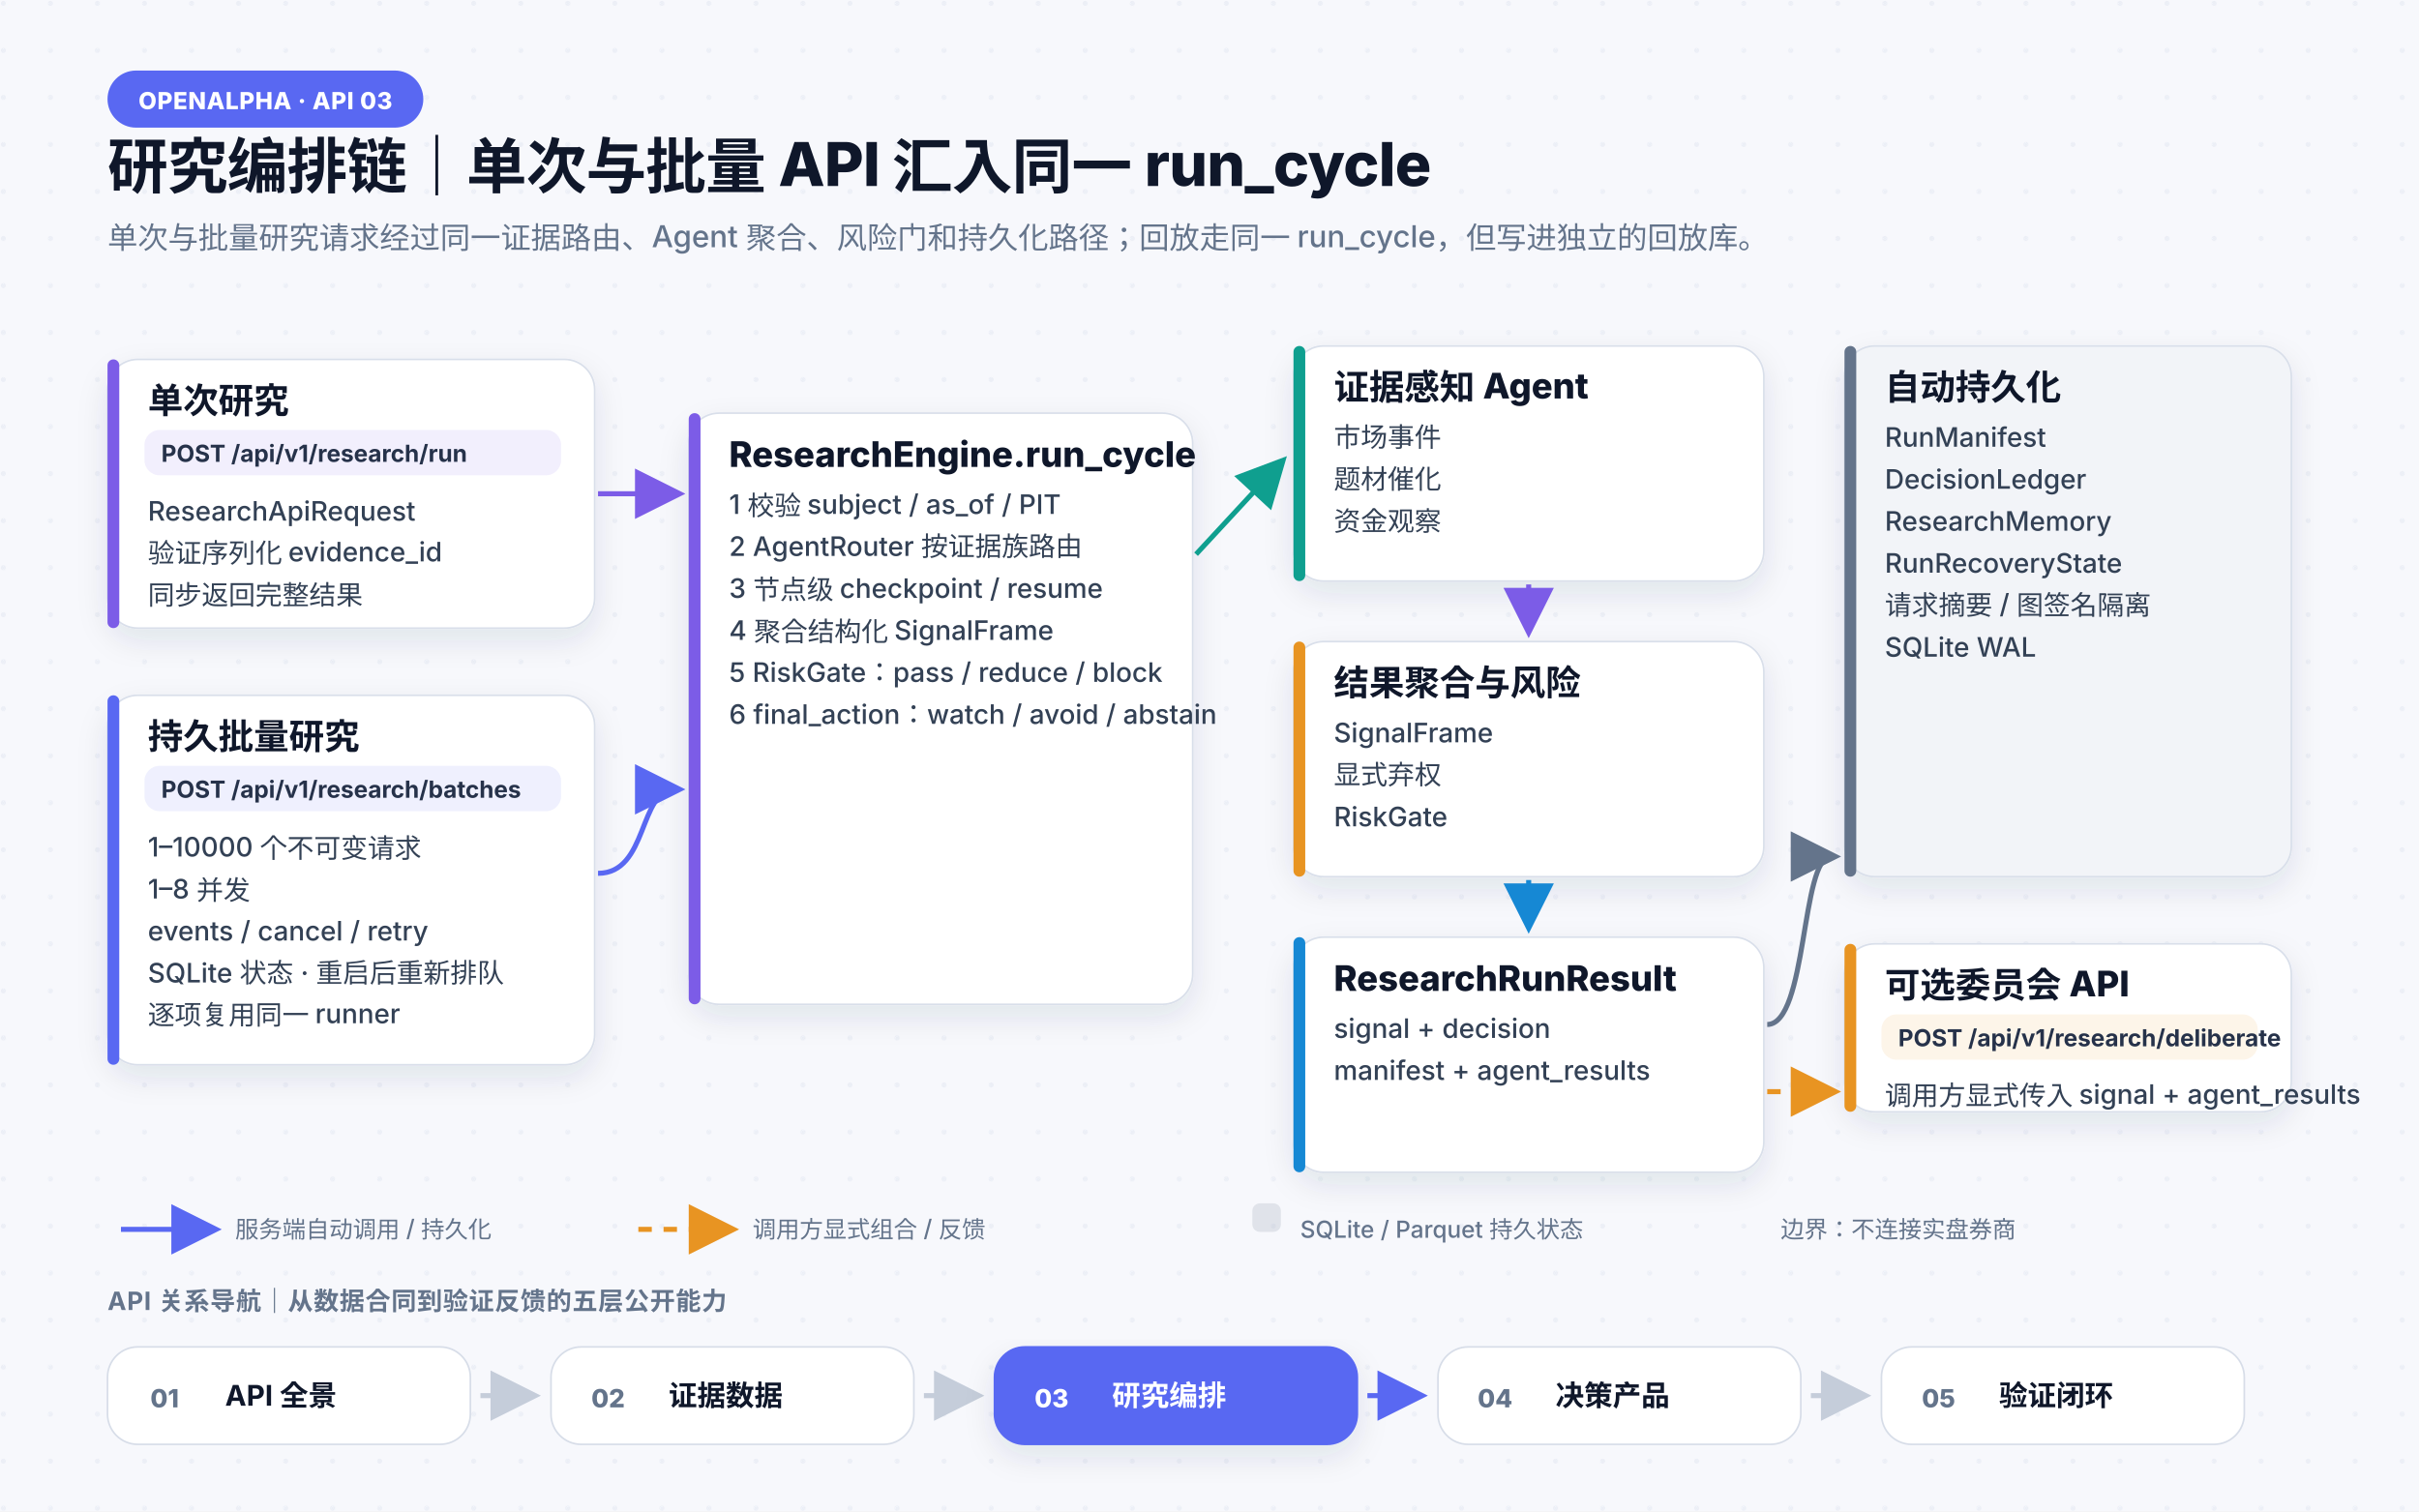
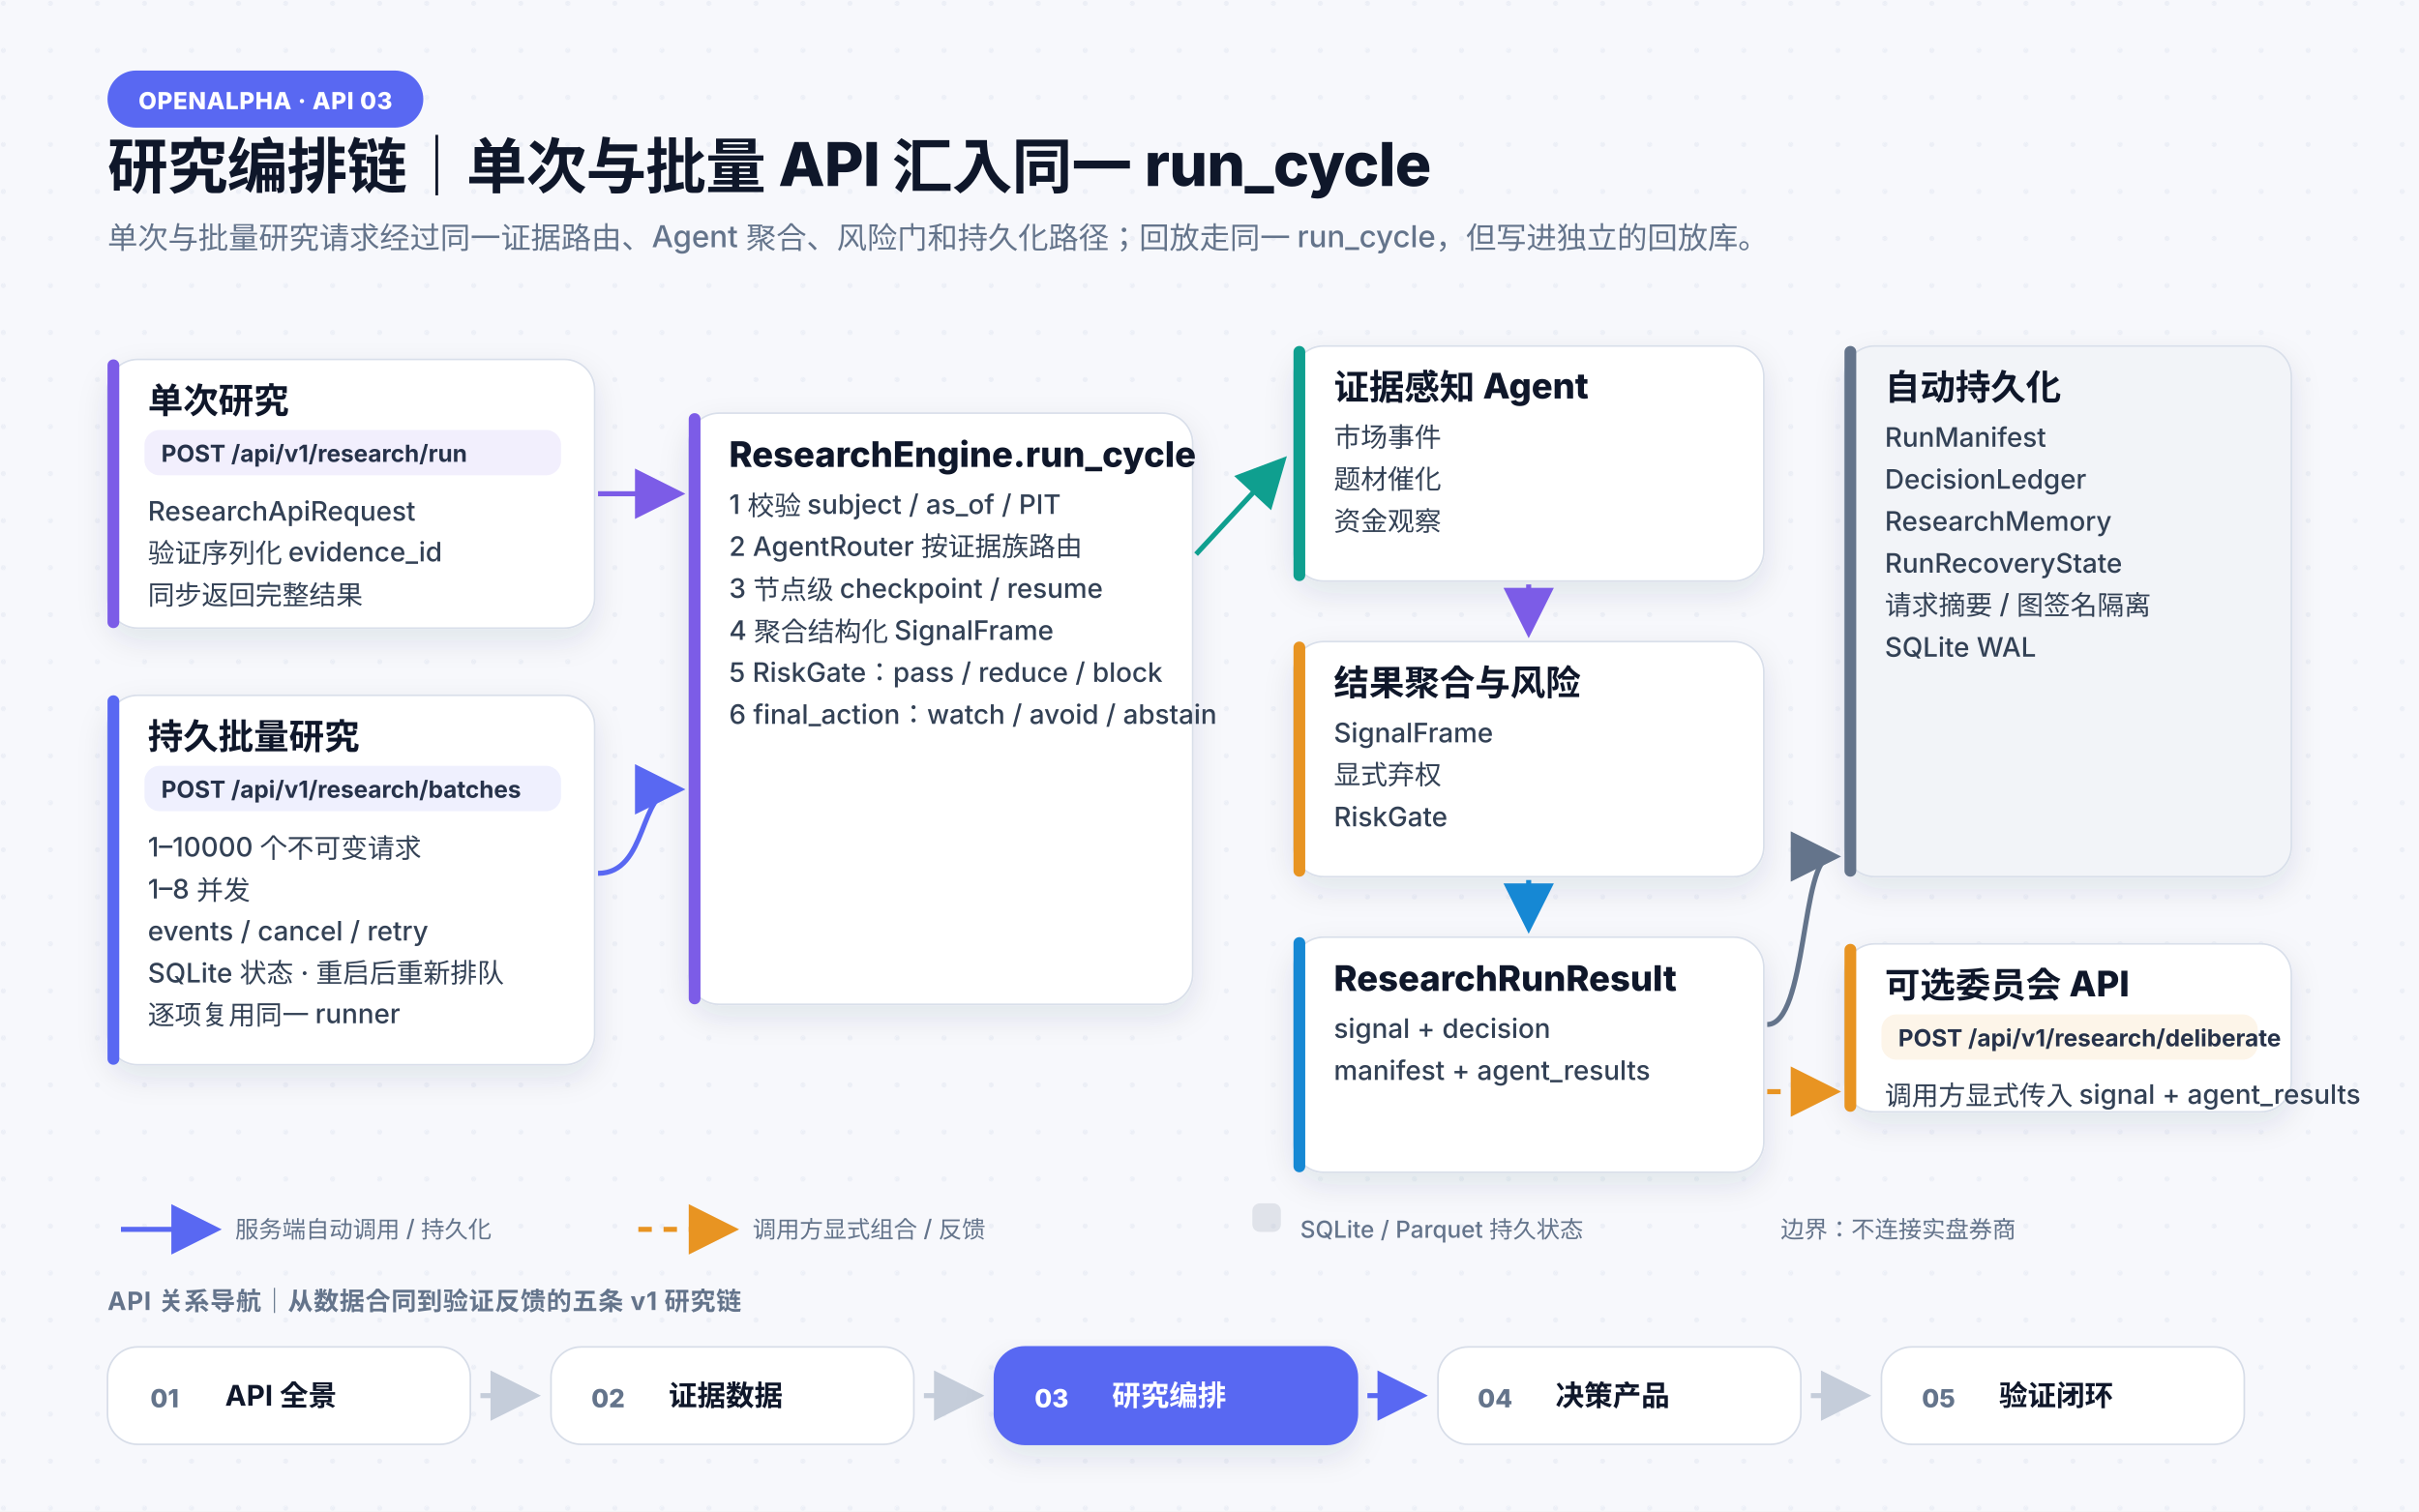
<svg xmlns="http://www.w3.org/2000/svg" width="1440" height="900" viewBox="0 0 1440 900" role="img" aria-labelledby="title desc">
  <defs>
    <filter id="shadow" x="-20%" y="-20%" width="140%" height="160%">
      <feDropShadow dx="0" dy="7" stdDeviation="9" flood-color="#27324A" flood-opacity=".10" />
    </filter>
    <marker id="arrow" markerWidth="10" markerHeight="10" refX="8" refY="5" orient="auto" markerUnits="strokeWidth">
      <path d="M0,0 L10,5 L0,10 z" fill="context-stroke" />
    </marker>
    <pattern id="dots" width="28" height="28" patternUnits="userSpaceOnUse">
      <circle cx="2" cy="2" r="1.5" fill="#D8DEEB" />
    </pattern>
    <style>
      text { font-family: Inter, "Noto Sans SC", "Microsoft YaHei", Arial, sans-serif; }
      .title { font-size: 36px; font-weight: 760; fill: #0F172A; letter-spacing: -.4px; }
      .subtitle { font-size: 18px; font-weight: 450; fill: #64748B; }
      .section { font-size: 14px; font-weight: 800; letter-spacing: 1.1px; }
      .cardTitle { font-size: 21px; font-weight: 760; fill: #0F172A; }
      .body { font-size: 16px; font-weight: 500; fill: #334155; }
      .small { font-size: 14px; font-weight: 520; fill: #64748B; }
      .endpoint { font-size: 14px; font-weight: 720; fill: #26324A; }
      .pill { font-size: 14px; font-weight: 780; letter-spacing: .35px; }
      .arrowLabel { font-size: 13px; font-weight: 700; fill: #64748B; }
      .navCaption { font-size: 15px; font-weight: 650; fill: #64748B; letter-spacing: .4px; }
      .navNumber { font-size: 15px; font-weight: 800; }
      .navLabel { font-size: 17px; font-weight: 720; }
    </style>
  </defs>
  <rect width="1440" height="900" fill="#F7F8FC" />
  <rect width="1440" height="900" fill="url(#dots)" opacity=".36" />
  <rect x="64" y="42" width="188" height="34" rx="17" fill="#5968F2" />
  <text x="158" y="65" class="pill" text-anchor="middle" fill="#FFFFFF">OPENALPHA · API 03</text>
  <text x="64" y="112" class="title">研究编排链｜单次与批量 API 汇入同一 run_cycle</text>
  <text x="64" y="148" class="subtitle">单次与批量研究请求经过同一证据路由、Agent 聚合、风险门和持久化路径；回放走同一 run_cycle，但写进独立的回放库。</text>
  <rect x="64" y="214" width="290" height="160" rx="18" fill="#FFFFFF" stroke="#D9DFEA" filter="url(#shadow)" />
  <rect x="64" y="214" width="7" height="160" rx="3.5" fill="#7C5CE7" />
  <text x="88" y="246" class="cardTitle">单次研究</text>
  <rect x="86" y="256" width="248" height="27" rx="9" fill="#7C5CE7" opacity=".10" />
  <text x="96" y="275" class="endpoint">POST /api/v1/research/run</text>
  <text x="88" y="310" class="body">ResearchApiRequest</text>
  <text x="88" y="335" class="body">验证序列化 evidence_id</text>
  <text x="88" y="360" class="body">同步返回完整结果</text>
  <rect x="64" y="414" width="290" height="220" rx="18" fill="#FFFFFF" stroke="#D9DFEA" filter="url(#shadow)" />
  <rect x="64" y="414" width="7" height="220" rx="3.5" fill="#5968F2" />
  <text x="88" y="446" class="cardTitle">持久批量研究</text>
  <rect x="86" y="456" width="248" height="27" rx="9" fill="#5968F2" opacity=".10" />
  <text x="96" y="475" class="endpoint">POST /api/v1/research/batches</text>
  <text x="88" y="510" class="body">1–10000 个不可变请求</text>
  <text x="88" y="535" class="body">1–8 并发</text>
  <text x="88" y="560" class="body">events / cancel / retry</text>
  <text x="88" y="585" class="body">SQLite 状态 · 重启后重新排队</text>
  <text x="88" y="610" class="body">逐项复用同一 runner</text>
  <rect x="410" y="246" width="300" height="352" rx="18" fill="#FFFFFF" stroke="#D9DFEA" filter="url(#shadow)" />
  <rect x="410" y="246" width="7" height="352" rx="3.5" fill="#7C5CE7" />
  <text x="434" y="278" class="cardTitle">ResearchEngine.run_cycle</text>
  <text x="434" y="306" class="body">1  校验 subject / as_of / PIT</text>
  <text x="434" y="331" class="body">2  AgentRouter 按证据族路由</text>
  <text x="434" y="356" class="body">3  节点级 checkpoint / resume</text>
  <text x="434" y="381" class="body">4  聚合结构化 SignalFrame</text>
  <text x="434" y="406" class="body">5  RiskGate：pass / reduce / block</text>
  <text x="434" y="431" class="body">6  final_action：watch / avoid / abstain</text>
  <path d="M 356 294 L 402 294" fill="none" stroke="#7C5CE7" stroke-width="3" marker-end="url(#arrow)" />
  <path d="M 356 520 C 386 520, 380 470, 402 470" fill="none" stroke="#5968F2" stroke-width="3" marker-end="url(#arrow)" />
  <rect x="770" y="206" width="280" height="140" rx="18" fill="#FFFFFF" stroke="#D9DFEA" filter="url(#shadow)" />
  <rect x="770" y="206" width="7" height="140" rx="3.5" fill="#0F9F8F" />
  <text x="794" y="238" class="cardTitle">证据感知 Agent</text>
  <text x="794" y="266" class="body">市场事件</text>
  <text x="794" y="291" class="body">题材催化</text>
  <text x="794" y="316" class="body">资金观察</text>
  <rect x="770" y="382" width="280" height="140" rx="18" fill="#FFFFFF" stroke="#D9DFEA" filter="url(#shadow)" />
  <rect x="770" y="382" width="7" height="140" rx="3.5" fill="#E89422" />
  <text x="794" y="414" class="cardTitle">结果聚合与风险</text>
  <text x="794" y="442" class="body">SignalFrame</text>
  <text x="794" y="467" class="body">显式弃权</text>
  <text x="794" y="492" class="body">RiskGate</text>
  <rect x="770" y="558" width="280" height="140" rx="18" fill="#FFFFFF" stroke="#D9DFEA" filter="url(#shadow)" />
  <rect x="770" y="558" width="7" height="140" rx="3.5" fill="#1688D4" />
  <text x="794" y="590" class="cardTitle">ResearchRunResult</text>
  <text x="794" y="618" class="body">signal + decision</text>
  <text x="794" y="643" class="body">manifest + agent_results</text>
  <path d="M 712 330 L 762 276" fill="none" stroke="#0F9F8F" stroke-width="3" marker-end="url(#arrow)" />
  <path d="M 910 348 L 910 374" fill="none" stroke="#7C5CE7" stroke-width="3" marker-end="url(#arrow)" />
  <path d="M 910 524 L 910 550" fill="none" stroke="#1688D4" stroke-width="3" marker-end="url(#arrow)" />
  <rect x="1098" y="206" width="266" height="316" rx="18" fill="#F2F4F8" stroke="#D9DFEA" filter="url(#shadow)" />
  <rect x="1098" y="206" width="7" height="316" rx="3.5" fill="#64748B" />
  <text x="1122" y="238" class="cardTitle">自动持久化</text>
  <text x="1122" y="266" class="body">RunManifest</text>
  <text x="1122" y="291" class="body">DecisionLedger</text>
  <text x="1122" y="316" class="body">ResearchMemory</text>
  <text x="1122" y="341" class="body">RunRecoveryState</text>
  <text x="1122" y="366" class="body">请求摘要 / 图签名隔离</text>
  <text x="1122" y="391" class="body">SQLite WAL</text>
  <path d="M 1052 610 C 1076 610, 1072 510, 1090 510" fill="none" stroke="#64748B" stroke-width="3" marker-end="url(#arrow)" />
  <rect x="1098" y="562" width="266" height="100" rx="18" fill="#FFFFFF" stroke="#D9DFEA" filter="url(#shadow)" />
  <rect x="1098" y="562" width="7" height="100" rx="3.5" fill="#E89422" />
  <text x="1122" y="594" class="cardTitle">可选委员会 API</text>
  <rect x="1120" y="604" width="224" height="27" rx="9" fill="#E89422" opacity=".10" />
  <text x="1130" y="623" class="endpoint">POST /api/v1/research/deliberate</text>
  <text x="1122" y="658" class="body">调用方显式传入 signal + agent_results</text>
  <path d="M 1052 650 L 1090 650" fill="none" stroke="#E89422" stroke-width="3" stroke-dasharray="8 7" marker-end="url(#arrow)" />
  <path d="M 72 732 L 126 732" fill="none" stroke="#5968F2" stroke-width="3" marker-end="url(#arrow)" />
  <text x="140" y="737" class="small">服务端自动调用 / 持久化</text>
  <path d="M 380 732 L 434 732" fill="none" stroke="#E89422" stroke-width="3" stroke-dasharray="8 7" marker-end="url(#arrow)" />
  <text x="448" y="737" class="small">调用方显式组合 / 反馈</text>
  <rect x="746" y="717" width="16" height="16" rx="4" fill="#64748B" opacity=".16" stroke="#64748B" />
  <text x="774" y="737" class="small">SQLite / Parquet 持久状态</text>
  <text x="1060" y="737" class="small">边界：不连接实盘券商</text>
-   <text x="64" y="780" class="navCaption">API 关系导航｜从数据合同到验证反馈的五层公开能力</text>
+   <text x="64" y="780" class="navCaption">API 关系导航｜从数据合同到验证反馈的五条 v1 研究链</text>
  <rect x="64" y="802" width="216" height="58" rx="18" fill="#FFFFFF" stroke="#D7DDE8" />
  <text x="98" y="838" class="navNumber" text-anchor="middle" fill="#64748B">01</text>
  <text x="134" y="837" class="navLabel" fill="#0F172A">API 全景</text>
  <path d="M 286 831 L 316 831" fill="none" stroke="#C5CDDA" stroke-width="3" marker-end="url(#arrow)" />
  <rect x="328" y="802" width="216" height="58" rx="18" fill="#FFFFFF" stroke="#D7DDE8" />
  <text x="362" y="838" class="navNumber" text-anchor="middle" fill="#64748B">02</text>
  <text x="398" y="837" class="navLabel" fill="#0F172A">证据数据</text>
  <path d="M 550 831 L 580 831" fill="none" stroke="#C5CDDA" stroke-width="3" marker-end="url(#arrow)" />
  <rect x="592" y="802" width="216" height="58" rx="18" fill="#5968F2" stroke="#5968F2" filter="url(#shadow)" />
  <text x="626" y="838" class="navNumber" text-anchor="middle" fill="#FFFFFF">03</text>
  <text x="662" y="837" class="navLabel" fill="#FFFFFF">研究编排</text>
  <path d="M 814 831 L 844 831" fill="none" stroke="#5968F2" stroke-width="3" marker-end="url(#arrow)" />
  <rect x="856" y="802" width="216" height="58" rx="18" fill="#FFFFFF" stroke="#D7DDE8" />
  <text x="890" y="838" class="navNumber" text-anchor="middle" fill="#64748B">04</text>
  <text x="926" y="837" class="navLabel" fill="#0F172A">决策产品</text>
  <path d="M 1078 831 L 1108 831" fill="none" stroke="#C5CDDA" stroke-width="3" marker-end="url(#arrow)" />
  <rect x="1120" y="802" width="216" height="58" rx="18" fill="#FFFFFF" stroke="#D7DDE8" />
  <text x="1154" y="838" class="navNumber" text-anchor="middle" fill="#64748B">05</text>
  <text x="1190" y="837" class="navLabel" fill="#0F172A">验证闭环</text>
</svg>
